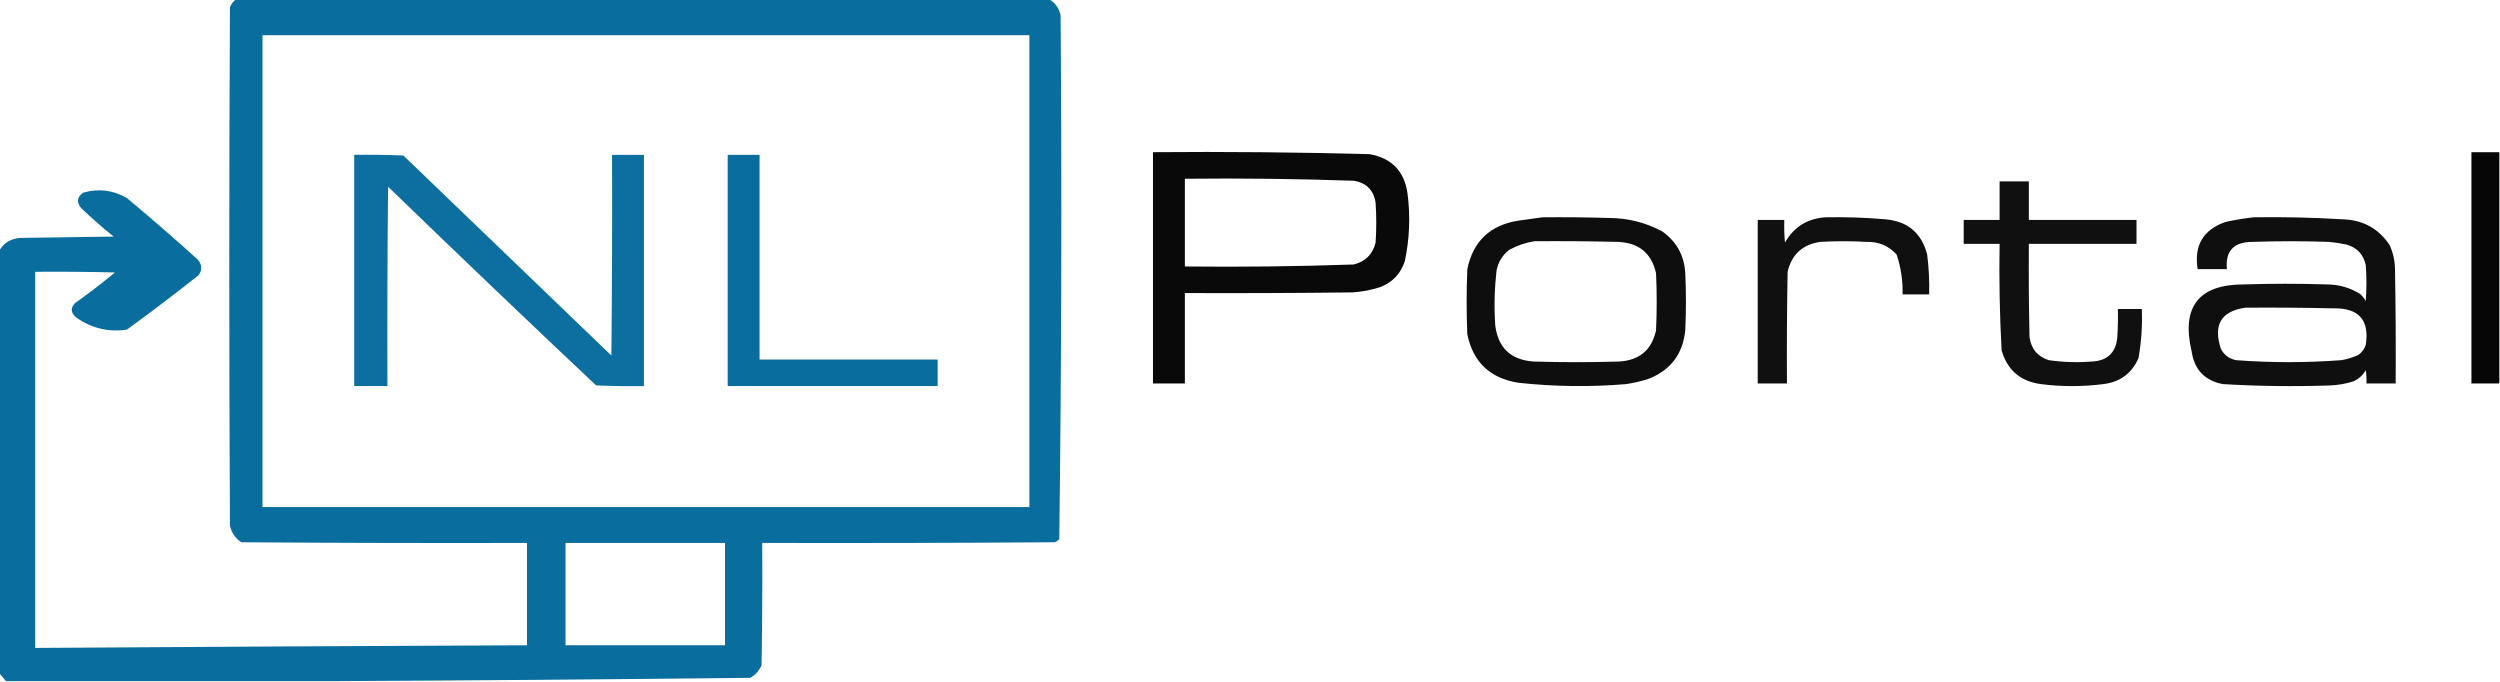
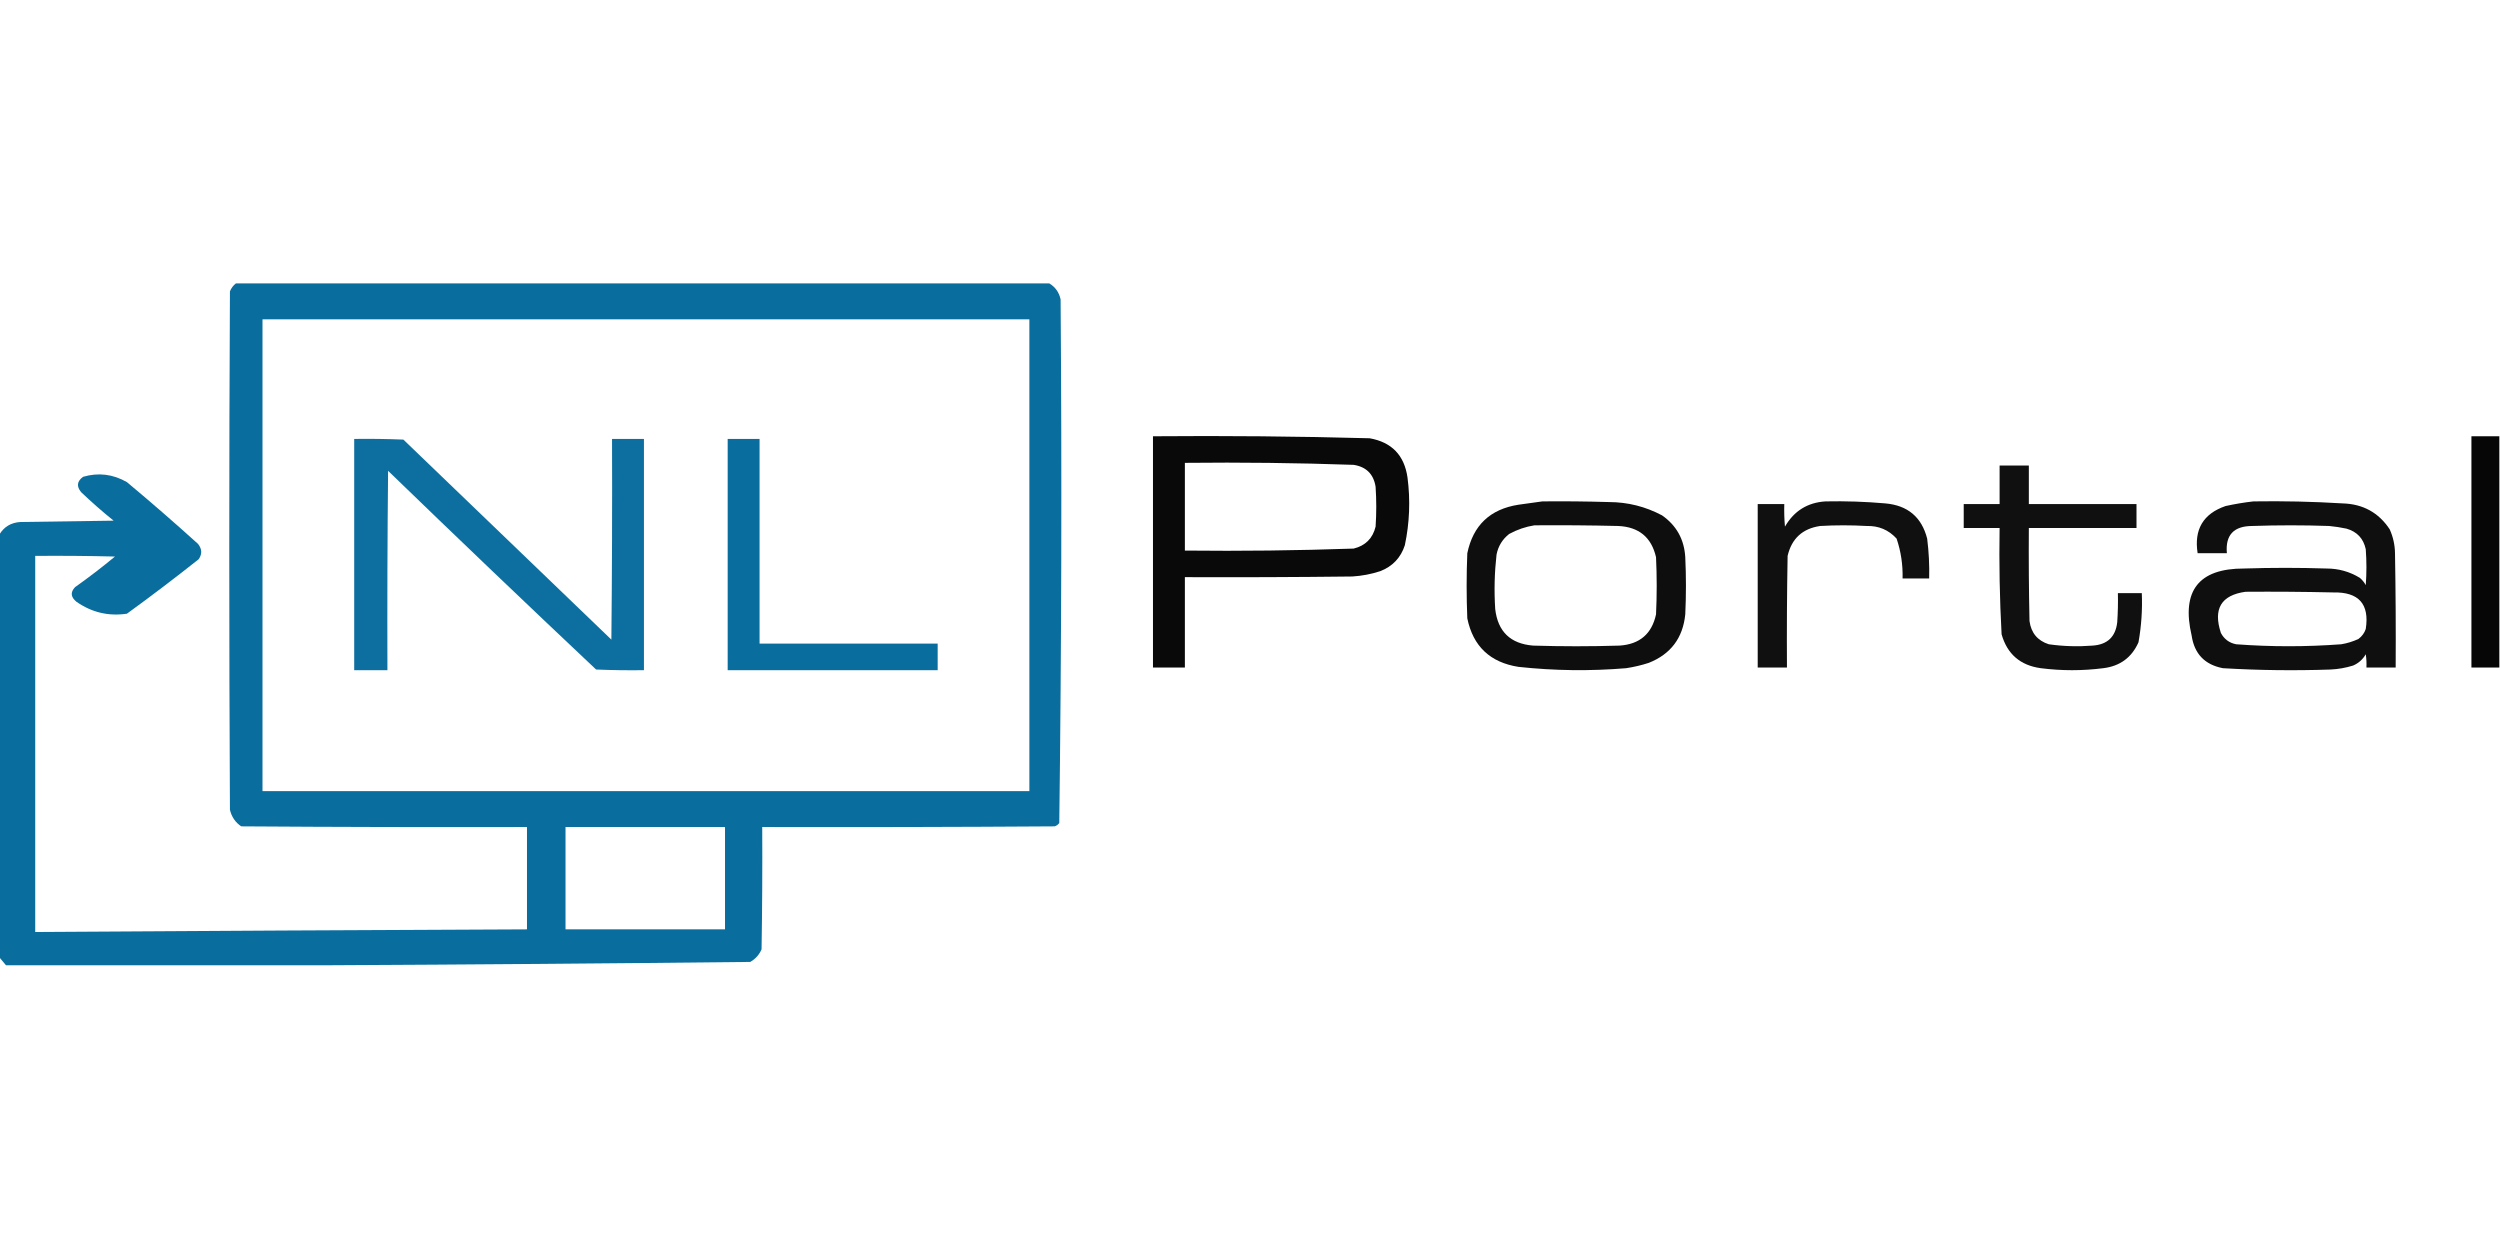
- <svg xmlns="http://www.w3.org/2000/svg" version="1.1" width="200" viewBox="0 0 1881 513" style="shape-rendering:geometricPrecision; text-rendering:geometricPrecision; image-rendering:optimizeQuality; fill-rule:evenodd; clip-rule:evenodd">
+ <svg xmlns="http://www.w3.org/2000/svg" version="1.1" height="100" width="200" viewBox="0 0 1881 513" style="shape-rendering:geometricPrecision; text-rendering:geometricPrecision; image-rendering:optimizeQuality; fill-rule:evenodd; clip-rule:evenodd">
  <g>
    <path style="opacity:0.966" fill="#01689b" d="M 177.5,-0.5 C 381.5,-0.5 585.5,-0.5 789.5,-0.5C 794.02,2.204 796.853,6.204 798,11.5C 798.996,142.914 798.663,274.247 797,405.5C 796.097,406.701 794.931,407.535 793.5,408C 720.167,408.5 646.834,408.667 573.5,408.5C 573.667,439.168 573.5,469.835 573,500.5C 571.248,504.588 568.415,507.754 564.5,510C 459.042,511.158 353.709,511.991 248.5,512.5C 167.167,512.5 85.833,512.5 4.5,512.5C 2.804,510.475 1.137,508.475 -0.5,506.5C -0.5,400.5 -0.5,294.5 -0.5,188.5C 3.05,182.55 8.384,179.383 15.5,179C 38.833,178.667 62.167,178.333 85.5,178C 77.037,171.206 68.87,164.039 61,156.5C 57.443,152.162 57.943,148.329 62.5,145C 73.999,141.636 84.999,142.969 95.5,149C 113.629,164.127 131.462,179.627 149,195.5C 152.02,199.274 152.187,203.107 149.5,207C 131.784,221.051 113.784,234.717 95.5,248C 81.708,250.053 69.042,247.053 57.5,239C 53.178,235.473 52.845,231.806 56.5,228C 66.785,220.716 76.785,213.05 86.5,205C 66.503,204.5 46.503,204.333 26.5,204.5C 26.5,298.833 26.5,393.167 26.5,487.5C 149.831,486.68 273.165,486.013 396.5,485.5C 396.5,459.833 396.5,434.167 396.5,408.5C 324.833,408.667 253.166,408.5 181.5,408C 177.074,405.002 174.241,400.835 173,395.5C 172.333,265.5 172.333,135.5 173,5.5C 173.979,3.032 175.479,1.032 177.5,-0.5 Z M 197.5,26.5 C 389.833,26.5 582.167,26.5 774.5,26.5C 774.5,144.833 774.5,263.167 774.5,381.5C 582.167,381.5 389.833,381.5 197.5,381.5C 197.5,263.167 197.5,144.833 197.5,26.5 Z M 425.5,408.5 C 465.5,408.5 505.5,408.5 545.5,408.5C 545.5,434.167 545.5,459.833 545.5,485.5C 505.5,485.5 465.5,485.5 425.5,485.5C 425.5,459.833 425.5,434.167 425.5,408.5 Z" />
    <path style="opacity:0.951" fill="#01689b" d="M 266.5,116.5 C 278.838,116.333 291.171,116.5 303.5,117C 355.667,167.167 407.833,217.333 460,267.5C 460.5,217.168 460.667,166.834 460.5,116.5C 468.5,116.5 476.5,116.5 484.5,116.5C 484.5,174.5 484.5,232.5 484.5,290.5C 472.495,290.667 460.495,290.5 448.5,290C 396.03,240.531 343.864,190.698 292,140.5C 291.5,190.499 291.333,240.499 291.5,290.5C 283.167,290.5 274.833,290.5 266.5,290.5C 266.5,232.5 266.5,174.5 266.5,116.5 Z" />
    <path style="opacity:0.968" fill="#01689b" d="M 547.5,116.5 C 555.5,116.5 563.5,116.5 571.5,116.5C 571.5,167.833 571.5,219.167 571.5,270.5C 616.167,270.5 660.833,270.5 705.5,270.5C 705.5,277.167 705.5,283.833 705.5,290.5C 652.833,290.5 600.167,290.5 547.5,290.5C 547.5,232.5 547.5,174.5 547.5,116.5 Z" />
    <path style="opacity:0.962" fill="#000000" d="M 867.5,114.5 C 921.859,114.035 976.192,114.535 1030.5,116C 1047.11,118.944 1056.61,128.778 1059,145.5C 1061.24,162.622 1060.57,179.622 1057,196.5C 1053.93,205.909 1047.76,212.409 1038.5,216C 1031.67,218.232 1024.67,219.565 1017.5,220C 975.501,220.5 933.501,220.667 891.5,220.5C 891.5,243.167 891.5,265.833 891.5,288.5C 883.5,288.5 875.5,288.5 867.5,288.5C 867.5,230.5 867.5,172.5 867.5,114.5 Z M 891.5,134.5 C 933.867,134.033 976.201,134.533 1018.5,136C 1028,137.5 1033.5,143 1035,152.5C 1035.67,162.5 1035.67,172.5 1035,182.5C 1032.84,191.324 1027.34,196.824 1018.5,199C 976.201,200.467 933.867,200.967 891.5,200.5C 891.5,178.5 891.5,156.5 891.5,134.5 Z" />
    <path style="opacity:0.974" fill="#000000" d="M 1880.5,114.5 C 1880.5,172.5 1880.5,230.5 1880.5,288.5C 1873.5,288.5 1866.5,288.5 1859.5,288.5C 1859.5,230.5 1859.5,172.5 1859.5,114.5C 1866.5,114.5 1873.5,114.5 1880.5,114.5 Z" />
    <path style="opacity:0.934" fill="#000000" d="M 1504.5,136.5 C 1511.83,136.5 1519.17,136.5 1526.5,136.5C 1526.5,146.167 1526.5,155.833 1526.5,165.5C 1553.5,165.5 1580.5,165.5 1607.5,165.5C 1607.5,171.5 1607.5,177.5 1607.5,183.5C 1580.5,183.5 1553.5,183.5 1526.5,183.5C 1526.33,206.836 1526.5,230.169 1527,253.5C 1528.2,262.43 1533.03,268.263 1541.5,271C 1552.45,272.546 1563.45,272.879 1574.5,272C 1585.58,271.256 1591.74,265.423 1593,254.5C 1593.5,247.174 1593.67,239.841 1593.5,232.5C 1599.5,232.5 1605.5,232.5 1611.5,232.5C 1612.01,244.941 1611.18,257.274 1609,269.5C 1603.92,280.97 1595.09,287.47 1582.5,289C 1566.83,291 1551.17,291 1535.5,289C 1520.05,286.875 1510.22,278.375 1506,263.5C 1504.55,236.871 1504.05,210.204 1504.5,183.5C 1495.5,183.5 1486.5,183.5 1477.5,183.5C 1477.5,177.5 1477.5,171.5 1477.5,165.5C 1486.5,165.5 1495.5,165.5 1504.5,165.5C 1504.5,155.833 1504.5,146.167 1504.5,136.5 Z" />
    <path style="opacity:0.942" fill="#000000" d="M 1160.5,163.5 C 1177.17,163.333 1193.84,163.5 1210.5,164C 1224.68,164.035 1238.01,167.368 1250.5,174C 1261.38,181.594 1267.21,192.094 1268,205.5C 1268.67,219.833 1268.67,234.167 1268,248.5C 1266.2,266.292 1257.03,278.459 1240.5,285C 1234.94,286.806 1229.28,288.139 1223.5,289C 1196.46,291.26 1169.46,290.926 1142.5,288C 1121.16,284.652 1108.32,272.486 1104,251.5C 1103.33,235.167 1103.33,218.833 1104,202.5C 1108.35,181.491 1121.18,169.324 1142.5,166C 1148.65,165.162 1154.65,164.329 1160.5,163.5 Z M 1154.5,181.5 C 1175.5,181.333 1196.5,181.5 1217.5,182C 1233.07,182.676 1242.57,190.51 1246,205.5C 1246.67,219.833 1246.67,234.167 1246,248.5C 1242.83,263.191 1233.66,271.024 1218.5,272C 1196.83,272.667 1175.17,272.667 1153.5,272C 1136.45,270.617 1126.95,261.451 1125,244.5C 1124.12,230.792 1124.45,217.125 1126,203.5C 1127.25,197.157 1130.42,191.99 1135.5,188C 1141.59,184.694 1147.92,182.528 1154.5,181.5 Z" />
    <path style="opacity:0.935" fill="#000000" d="M 1373.5,163.5 C 1388.53,163.191 1403.53,163.691 1418.5,165C 1435.35,166.481 1445.85,175.314 1450,191.5C 1451.26,201.459 1451.76,211.459 1451.5,221.5C 1444.83,221.5 1438.17,221.5 1431.5,221.5C 1431.77,211.198 1430.27,201.198 1427,191.5C 1421.02,184.934 1413.52,181.767 1404.5,182C 1392.83,181.333 1381.17,181.333 1369.5,182C 1356.22,183.951 1348.05,191.451 1345,204.5C 1344.5,232.498 1344.33,260.498 1344.5,288.5C 1337.17,288.5 1329.83,288.5 1322.5,288.5C 1322.5,247.5 1322.5,206.5 1322.5,165.5C 1329.17,165.5 1335.83,165.5 1342.5,165.5C 1342.33,171.176 1342.5,176.843 1343,182.5C 1349.8,170.685 1359.97,164.352 1373.5,163.5 Z" />
    <path style="opacity:0.938" fill="#000000" d="M 1695.5,163.5 C 1717.86,163.146 1740.19,163.646 1762.5,165C 1777.87,165.427 1789.7,171.927 1798,184.5C 1800.58,190.226 1801.91,196.226 1802,202.5C 1802.5,231.165 1802.67,259.831 1802.5,288.5C 1795.17,288.5 1787.83,288.5 1780.5,288.5C 1780.67,285.15 1780.5,281.817 1780,278.5C 1777.78,282.388 1774.61,285.221 1770.5,287C 1764.97,288.726 1759.3,289.726 1753.5,290C 1726.47,290.936 1699.47,290.603 1672.5,289C 1658.88,286.377 1651.04,278.211 1649,264.5C 1641.12,230.751 1654.28,213.918 1688.5,214C 1709.17,213.333 1729.83,213.333 1750.5,214C 1759.53,214.006 1767.86,216.339 1775.5,221C 1777.36,222.558 1778.86,224.391 1780,226.5C 1780.67,217.5 1780.67,208.5 1780,199.5C 1778.28,191.444 1773.44,186.277 1765.5,184C 1761.21,183.088 1756.87,182.421 1752.5,182C 1733.17,181.333 1713.83,181.333 1694.5,182C 1680.61,182.054 1674.27,188.887 1675.5,202.5C 1668.17,202.5 1660.83,202.5 1653.5,202.5C 1650.68,184.625 1657.68,172.792 1674.5,167C 1681.58,165.443 1688.58,164.276 1695.5,163.5 Z M 1689.5,231.5 C 1711.5,231.333 1733.5,231.5 1755.5,232C 1774.74,231.565 1782.91,240.732 1780,259.5C 1778.97,262.539 1777.14,265.039 1774.5,267C 1770.35,268.937 1766.02,270.271 1761.5,271C 1735.16,272.969 1708.82,272.969 1682.5,271C 1677.29,269.983 1673.46,267.149 1671,262.5C 1665.03,244.398 1671.19,234.064 1689.5,231.5 Z" />
  </g>
</svg>
